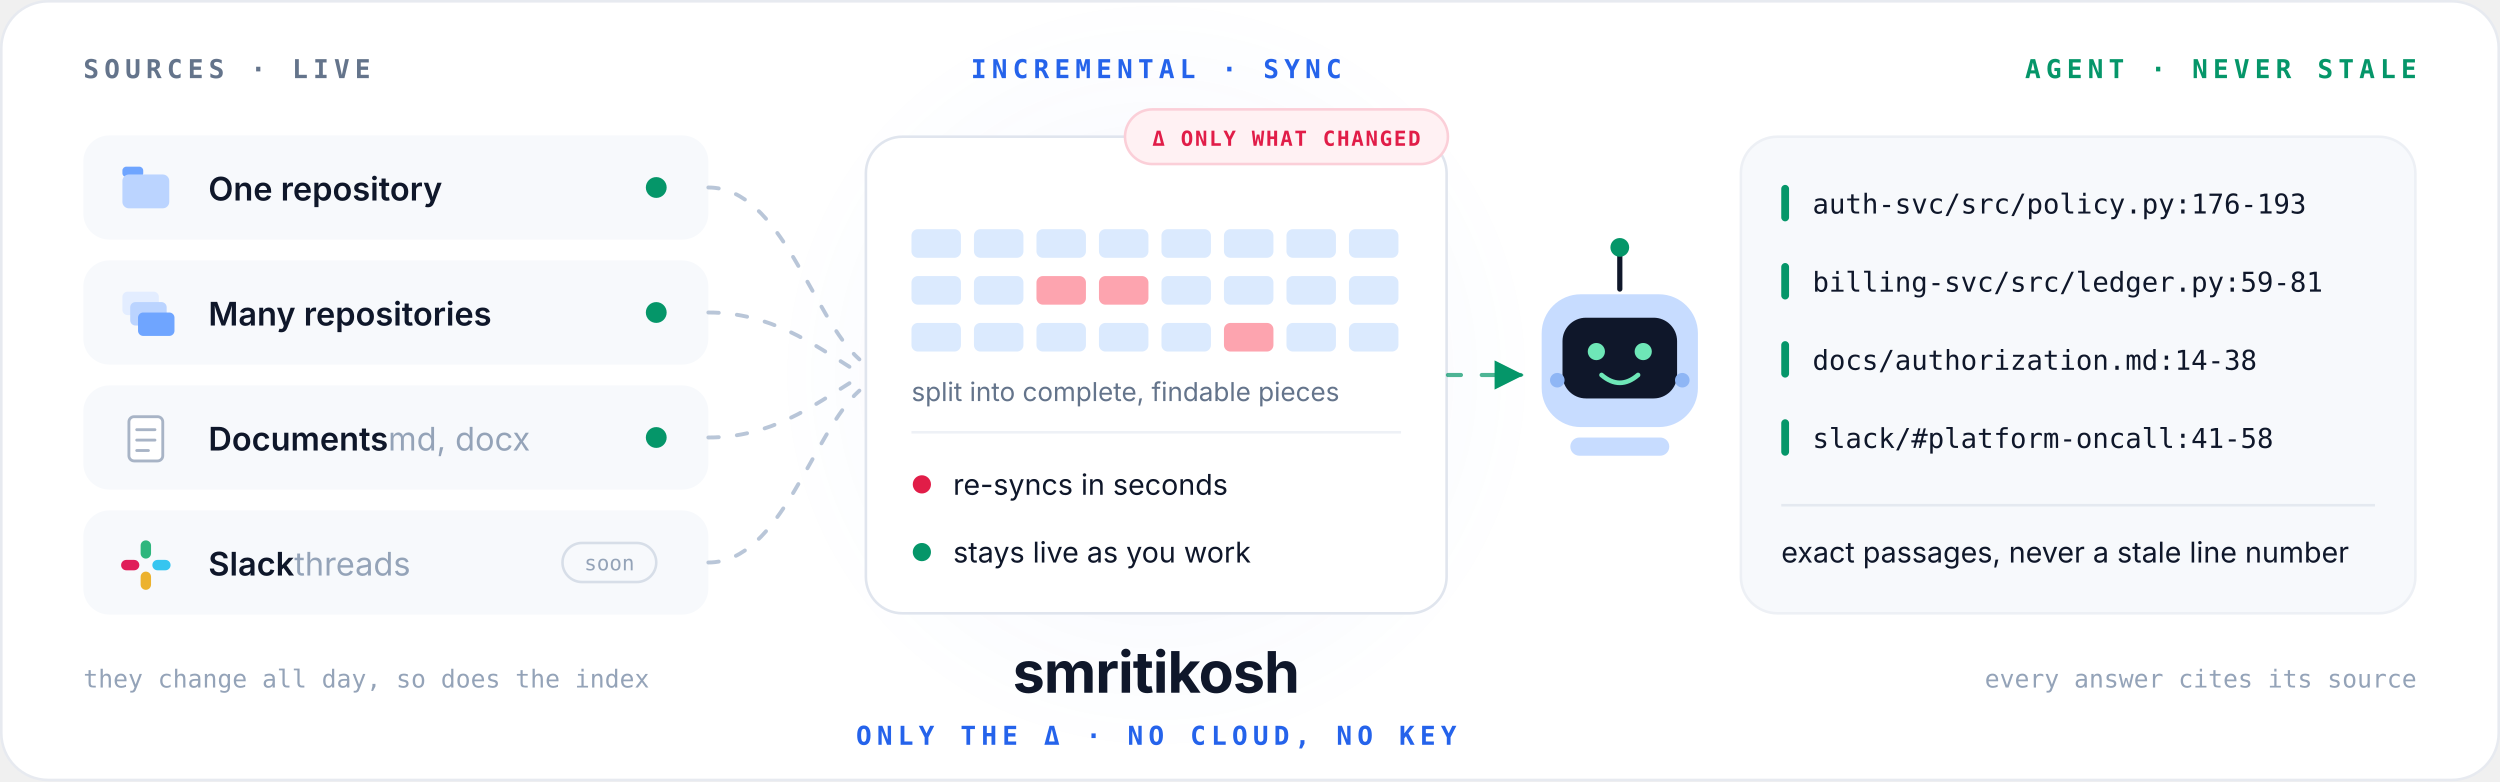
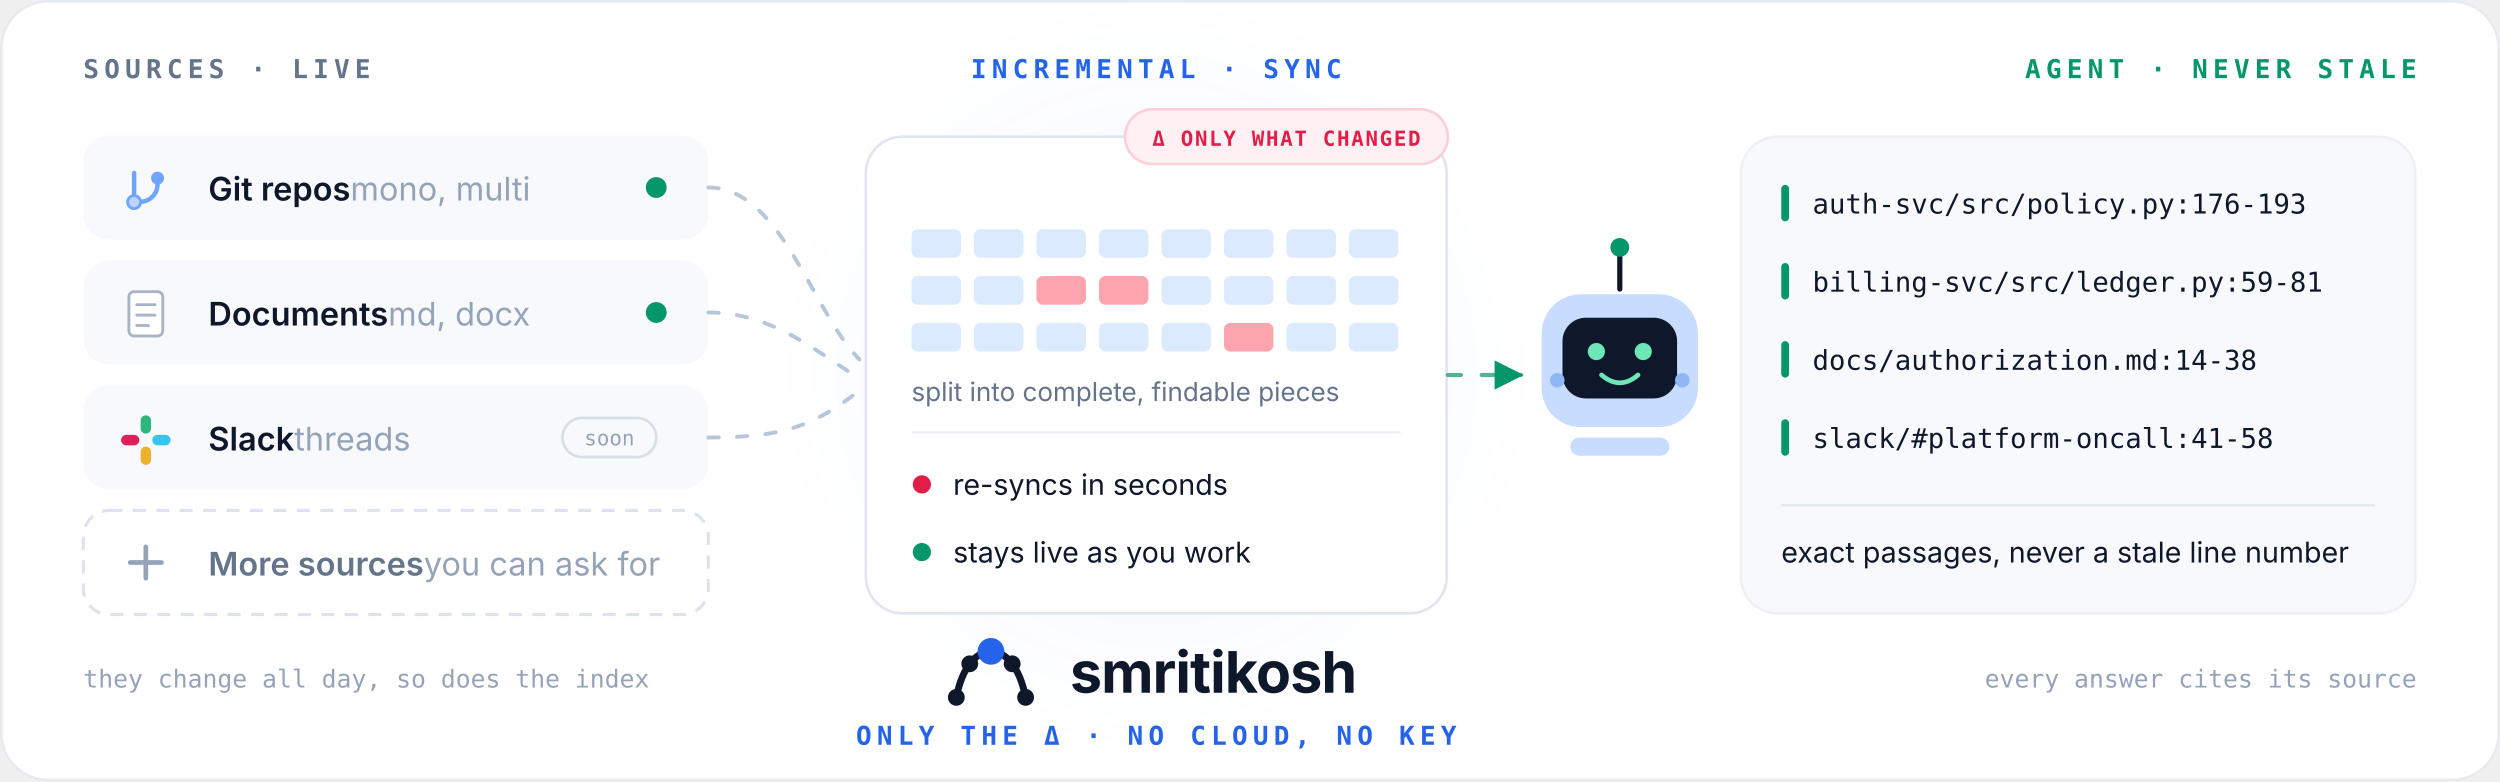
- <svg xmlns="http://www.w3.org/2000/svg" viewBox="0 0 960 300" width="960" height="300" role="img" aria-label="One repository, many repositories, documents and Slack stay live as they change. Smritikosh keeps them in sync incrementally, re-reading only the delta, and hands a coding agent a handful of exact source ranges that never go stale. Keywords: incremental sync, semantic code search, hybrid retrieval, agent context, always-fresh index, exact citations, local-first.">
+ <svg xmlns="http://www.w3.org/2000/svg" viewBox="0 0 960 300" width="960" height="300" role="img" aria-label="Git repositories, whether one monorepo or many, plus documents and Slack, stay live as they change, with more sources you can ask for on the way. Smritikosh keeps them in sync incrementally, re-reading only the delta, and hands a coding agent a handful of exact source ranges that never go stale. Keywords: incremental sync, semantic code search, hybrid retrieval, agent context, always-fresh index, exact citations, local-first.">
  <defs>
    <marker id="sk-arrow" viewBox="0 0 10 10" refX="9" refY="5" markerWidth="7" markerHeight="7" orient="auto">
      <path d="M0 0 L10 5 L0 10 z" fill="#059669" />
    </marker>
    <radialGradient id="sk-halo" cx="50%" cy="50%" r="50%">
      <stop offset="0%" stop-color="#2563EB" stop-opacity="0.07" />
      <stop offset="68%" stop-color="#2563EB" stop-opacity="0.02" />
      <stop offset="100%" stop-color="#2563EB" stop-opacity="0" />
    </radialGradient>
    <linearGradient id="sk-sweepg" x1="0" y1="0" x2="1" y2="0">
      <stop offset="0" stop-color="#2563EB" stop-opacity="0" />
      <stop offset="0.5" stop-color="#2563EB" stop-opacity="0.18" />
      <stop offset="1" stop-color="#2563EB" stop-opacity="0" />
    </linearGradient>
    <clipPath id="sk-gridclip">
      <rect x="346" y="82" width="196" height="57" rx="3" />
    </clipPath>
    <style>
      .sans{font-family:Inter,-apple-system,BlinkMacSystemFont,"Segoe UI",Roboto,Helvetica,Arial,sans-serif}
      .mono{font-family:"JetBrains Mono",ui-monospace,SFMono-Regular,Menlo,Consolas,monospace}
      .cap{font-size:10px;letter-spacing:.2em;font-weight:700}
      .ink{fill:#0F172A}
      .mut{fill:#64748B}
      .faint{fill:#94A3B8}

      .feed  { animation: sk-dash 2.6s linear infinite; }
      .out   { animation: sk-dash 1.7s linear infinite; }
      @keyframes sk-dash { to { stroke-dashoffset:-22 } }

      .live  { animation: sk-live 2s ease-in-out infinite; transform-box:fill-box; transform-origin:center; }
      @keyframes sk-live { 0%,100% { opacity:1 } 50% { opacity:.35 } }

      .dtile { animation: sk-dtile 2.4s ease-in-out infinite; }
      @keyframes sk-dtile { 0%,100% { opacity:1 } 50% { opacity:.4 } }

      .sweep { animation: sk-sweep 3.4s cubic-bezier(.45,0,.55,1) infinite; }
      @keyframes sk-sweep { from { transform:translateX(0) } to { transform:translateX(288px) } }

      .beat  { animation: sk-beat 1.4s ease-in-out infinite; transform-box:fill-box; transform-origin:center; }
      @keyframes sk-beat { 0%,100% { transform:scale(1) } 50% { transform:scale(1.35) } }

      .blink { animation: sk-blink 4.4s ease-in-out infinite; transform-box:fill-box; transform-origin:center; }
      @keyframes sk-blink { 0%,88%,100% { transform:scaleY(1) } 92% { transform:scaleY(.12) } }

      .ev    { animation: sk-ev 7.2s ease-out infinite; }
      @keyframes sk-ev {
        0%       { opacity:0; transform:translateX(-7px) }
        7%, 96%  { opacity:1; transform:translateX(0) }
        100%     { opacity:0; transform:translateX(-7px) }
      }

      @media (prefers-reduced-motion: reduce) {
        .feed,.out,.live,.dtile,.sweep,.beat,.blink,.ev { animation:none }
        .ev { opacity:1 }
      }
    </style>
  </defs>
  <rect x="0.5" y="0.5" width="959" height="299" rx="18" fill="#FFFFFF" stroke="#E7EAF0" />
  <g class="mono cap">
    <text x="32" y="30" fill="#64748B">SOURCES · LIVE</text>
    <text x="444" y="30" fill="#2563EB" text-anchor="middle">INCREMENTAL · SYNC</text>
    <text x="928" y="30" fill="#059669" text-anchor="end">AGENT · NEVER STALE</text>
  </g>
  <g>
    <rect x="32" y="52" width="240" height="40" rx="10" fill="#F7F9FC" />
    <g transform="translate(56,73)">
-       <rect x="-9" y="-9" width="8" height="4" rx="1.5" fill="#6FA5FF" />
-       <rect x="-9" y="-6" width="18" height="13" rx="2.5" fill="#BBD4FF" />
-     </g>
-     <text class="sans ink" x="80" y="77" font-size="12.5" font-weight="600">One repository</text>
+       <g fill="none" stroke="#6FA5FF" stroke-width="1.7" stroke-linecap="round">
+         <path d="M-4.5 -6.6 V 2.3" />
+         <path d="M4.5 -2.2 A 6.75 6.75 0 0 1 -2.2 4.5" />
+       </g>
+       <circle cx="4.5" cy="-4.6" r="2.5" fill="#6FA5FF" />
+       <circle cx="-4.5" cy="4.6" r="2.5" fill="#BBD4FF" stroke="#6FA5FF" stroke-width="1.1" />
+     </g>
+     <text class="sans ink" x="80" y="77" font-size="12.5" font-weight="600">Git repos<tspan class="faint" font-weight="400">  mono, multi</tspan>
+     </text>
    <circle class="live" cx="252" cy="72" r="4" fill="#059669" />
  </g>
  <g>
    <rect x="32" y="100" width="240" height="40" rx="10" fill="#F7F9FC" />
    <g transform="translate(56,121)">
-       <rect x="-9" y="-9" width="14" height="9" rx="2" fill="#E3EDFF" />
-       <rect x="-6" y="-5" width="14" height="9" rx="2" fill="#BBD4FF" />
-       <rect x="-3" y="-1" width="14" height="9" rx="2" fill="#6FA5FF" />
-     </g>
-     <text class="sans ink" x="80" y="125" font-size="12.5" font-weight="600">Many repositories</text>
-     <circle class="live" cx="252" cy="120" r="4" fill="#059669" style="animation-delay:.5s" />
-   </g>
-   <g>
-     <rect x="32" y="148" width="240" height="40" rx="10" fill="#F7F9FC" />
-     <g transform="translate(56,169)">
      <rect x="-6.5" y="-9" width="13" height="17" rx="2" fill="#FFFFFF" stroke="#A8B4C6" stroke-width="1.1" />
      <g stroke="#A8B4C6" stroke-width="1.1" stroke-linecap="round">
        <line x1="-3.5" y1="-4" x2="3.5" y2="-4" />
        <line x1="-3.5" y1="0" x2="3.5" y2="0" />
        <line x1="-3.5" y1="4" x2="1" y2="4" />
      </g>
    </g>
-     <text class="sans ink" x="80" y="173" font-size="12.5" font-weight="600">Documents<tspan class="faint" font-weight="400">  md, docx</tspan>
-     </text>
-     <circle class="live" cx="252" cy="168" r="4" fill="#059669" style="animation-delay:1s" />
-   </g>
-   <g>
-     <rect x="32" y="196" width="240" height="40" rx="10" fill="#F7F9FC" />
-     <g transform="translate(56,217)">
+     <text class="sans ink" x="80" y="125" font-size="12.5" font-weight="600">Documents<tspan class="faint" font-weight="400">  md, docx</tspan>
+     </text>
+     <circle class="live" cx="252" cy="120" r="4" fill="#059669" style="animation-delay:0.5s" />
+   </g>
+   <g>
+     <rect x="32" y="148" width="240" height="40" rx="10" fill="#F7F9FC" />
+     <g transform="translate(56,169)">
      <rect x="-2" y="-9.5" width="4" height="7" rx="2" fill="#2EB67D" />
      <rect x="2.5" y="-2" width="7" height="4" rx="2" fill="#36C5F0" />
      <rect x="-2" y="2.5" width="4" height="7" rx="2" fill="#ECB22E" />
      <rect x="-9.5" y="-2" width="7" height="4" rx="2" fill="#E01E5A" />
    </g>
-     <text class="sans ink" x="80" y="221" font-size="12.5" font-weight="600">Slack<tspan class="faint" font-weight="400">  threads</tspan>
-     </text>
-     <rect x="216" y="208.5" width="36" height="15" rx="7.5" fill="none" stroke="#D7DEE8" />
-     <text class="mono faint" x="234" y="219" font-size="8" text-anchor="middle">soon</text>
+     <text class="sans ink" x="80" y="173" font-size="12.5" font-weight="600">Slack<tspan class="faint" font-weight="400">  threads</tspan>
+     </text>
+     <rect x="216" y="160.5" width="36" height="15" rx="7.5" fill="none" stroke="#D7DEE8" />
+     <text class="mono faint" x="234" y="171" font-size="8" text-anchor="middle">soon</text>
+   </g>
+   <g>
+     <rect x="32" y="196" width="240" height="40" rx="10" fill="none" stroke="#DCE3EC" stroke-width="1.2" stroke-dasharray="5 4" />
+     <g transform="translate(56,216)" stroke="#94A3B8" stroke-width="1.8" stroke-linecap="round">
+       <line x1="-6" y1="0" x2="6" y2="0" />
+       <line x1="0" y1="-6" x2="0" y2="6" />
+     </g>
+     <text class="sans mut" x="80" y="221" font-size="12.5" font-weight="600">More sources<tspan class="faint" font-weight="400">  you can ask for</tspan>
+     </text>
  </g>
  <text class="mono faint" x="32" y="264" font-size="9.5">they change all day, so does the index</text>
  <g class="feed" fill="none" stroke="#B9C6D8" stroke-width="1.5" stroke-linecap="round" stroke-dasharray="4 7">
-     <path d="M272 72  C 300 72,  312 122, 330 138" />
-     <path d="M272 120 C 296 120, 312 132, 328 142" style="animation-delay:.5s" />
-     <path d="M272 168 C 296 168, 312 156, 328 146" style="animation-delay:1s" />
-     <path d="M272 216 C 300 216, 312 166, 330 150" style="animation-delay:1.5s" />
+     <path d="M272 72  C 300 72, 312 120, 330 138" />
+     <path d="M272 120 C 296 120, 312 134, 328 144" style="animation-delay:.5s" />
+     <path d="M272 168 C 300 168, 312 164, 330 150" style="animation-delay:1s" />
  </g>
  <circle cx="444" cy="144" r="146" fill="url(#sk-halo)" />
  <rect x="332.5" y="52.5" width="223" height="183" rx="14" fill="#FFFFFF" stroke="#E0E5EE" />
  <g fill="#DBEAFE">
    <rect x="350" y="88" width="19" height="11" rx="2.5" />
    <rect x="374" y="88" width="19" height="11" rx="2.5" />
    <rect x="398" y="88" width="19" height="11" rx="2.5" />
    <rect x="422" y="88" width="19" height="11" rx="2.5" />
    <rect x="446" y="88" width="19" height="11" rx="2.5" />
    <rect x="470" y="88" width="19" height="11" rx="2.5" />
    <rect x="494" y="88" width="19" height="11" rx="2.5" />
    <rect x="518" y="88" width="19" height="11" rx="2.5" />
    <rect x="350" y="106" width="19" height="11" rx="2.5" />
    <rect x="374" y="106" width="19" height="11" rx="2.5" />
    <rect class="dtile" fill="#FDA4AF" x="398" y="106" width="19" height="11" rx="2.5" />
    <rect class="dtile" fill="#FDA4AF" x="422" y="106" width="19" height="11" rx="2.5" style="animation-delay:.3s" />
    <rect x="446" y="106" width="19" height="11" rx="2.5" />
    <rect x="470" y="106" width="19" height="11" rx="2.5" />
    <rect x="494" y="106" width="19" height="11" rx="2.5" />
    <rect x="518" y="106" width="19" height="11" rx="2.5" />
    <rect x="350" y="124" width="19" height="11" rx="2.5" />
    <rect x="374" y="124" width="19" height="11" rx="2.5" />
    <rect x="398" y="124" width="19" height="11" rx="2.5" />
    <rect x="422" y="124" width="19" height="11" rx="2.5" />
    <rect x="446" y="124" width="19" height="11" rx="2.5" />
    <rect class="dtile" fill="#FDA4AF" x="470" y="124" width="19" height="11" rx="2.5" style="animation-delay:.6s" />
    <rect x="494" y="124" width="19" height="11" rx="2.5" />
    <rect x="518" y="124" width="19" height="11" rx="2.5" />
  </g>
  <g clip-path="url(#sk-gridclip)">
    <rect class="sweep" x="276" y="82" width="70" height="57" fill="url(#sk-sweepg)" />
  </g>
  <text class="sans mut" x="350" y="154" font-size="10">split into complete, findable pieces</text>
  <line x1="350" y1="166" x2="538" y2="166" stroke="#EEF1F6" stroke-width="1" />
  <circle cx="354" cy="186" r="3.5" fill="#E11D48" />
  <text class="sans ink" x="366" y="190" font-size="11">re-syncs in seconds</text>
  <circle class="live" cx="354" cy="212" r="3.5" fill="#059669" />
  <text class="sans ink" x="366" y="216" font-size="11">stays live as you work</text>
  <rect x="432" y="42" width="124" height="21" rx="10.5" fill="#FFF1F3" stroke="#FBCFD8" />
  <text class="mono" x="494" y="56" font-size="8" font-weight="700" letter-spacing=".08em" fill="#E11D48" text-anchor="middle">Δ ONLY WHAT CHANGED</text>
-   <text class="sans" x="444" y="266" font-size="22" font-weight="700" letter-spacing="-0.015em" fill="#0F172A" text-anchor="middle">smritikosh</text>
+   <g transform="translate(362.29,239.67) scale(0.38)">
+     <path d="M 13 74 C 25 12 71 12 83 74" fill="none" stroke="#0F172A" stroke-width="7" stroke-linecap="round" />
+     <circle cx="13" cy="74" r="8.5" fill="#0F172A" />
+     <circle cx="26.58" cy="40.07" r="8.5" fill="#0F172A" />
+     <circle cx="69.42" cy="40.07" r="8.5" fill="#0F172A" />
+     <circle cx="83" cy="74" r="8.5" fill="#0F172A" />
+     <circle cx="48" cy="27.5" r="13.5" fill="#2563EB" />
+   </g>
+   <text class="sans" x="466" y="266" font-size="22" font-weight="700" letter-spacing="-0.015em" fill="#0F172A" text-anchor="middle">smritikosh</text>
  <text class="mono cap" x="444" y="286" font-size="9.5" fill="#2563EB" text-anchor="middle">ONLY THE Δ · NO CLOUD, NO KEY</text>
  <path class="out" d="M556 144 H 584" fill="none" stroke="#059669" stroke-opacity="0.7" stroke-width="1.6" stroke-linecap="round" stroke-dasharray="5 8" marker-end="url(#sk-arrow)" />
  <g transform="translate(622,142)">
    <line x1="0" y1="-44" x2="0" y2="-31" stroke="#0F172A" stroke-width="2" stroke-linecap="round" />
    <circle class="beat" cx="0" cy="-47" r="3.6" fill="#059669" />
    <rect x="-30" y="-29" width="60" height="51" rx="15" fill="#C7DCFF" />
    <rect x="-22" y="-20" width="44" height="31" rx="9" fill="#0F172A" />
    <g fill="#6EE7B7" class="blink">
      <circle cx="-9" cy="-7" r="3.3" />
      <circle cx="9" cy="-7" r="3.3" />
    </g>
    <path d="M-7 2 Q 0 8 7 2" stroke="#6EE7B7" stroke-width="1.8" fill="none" stroke-linecap="round" />
    <circle cx="-24" cy="4" r="2.8" fill="#8FB6F5" />
    <circle cx="24" cy="4" r="2.8" fill="#8FB6F5" />
    <rect x="-19" y="26" width="38" height="7" rx="3.5" fill="#C7DCFF" />
  </g>
  <rect x="668.5" y="52.5" width="259" height="183" rx="14" fill="#F7F9FC" stroke="#EDF0F5" />
  <g class="ev">
    <rect x="684" y="71" width="3" height="14" rx="1.5" fill="#059669" />
    <text class="mono ink" x="696" y="82" font-size="10.5">auth-svc/src/policy.py:176-193</text>
  </g>
  <g class="ev" style="animation-delay:.25s">
    <rect x="684" y="101" width="3" height="14" rx="1.5" fill="#059669" />
    <text class="mono ink" x="696" y="112" font-size="10.5">billing-svc/src/ledger.py:59-81</text>
  </g>
  <g class="ev" style="animation-delay:.5s">
    <rect x="684" y="131" width="3" height="14" rx="1.5" fill="#059669" />
    <text class="mono ink" x="696" y="142" font-size="10.5">docs/authorization.md:14-38</text>
  </g>
  <g class="ev" style="animation-delay:.75s">
    <rect x="684" y="161" width="3" height="14" rx="1.5" fill="#059669" />
    <text class="mono ink" x="696" y="172" font-size="10.5">slack/#platform-oncall:41-58</text>
  </g>
  <line x1="684" y1="194" x2="912" y2="194" stroke="#E4E9F0" stroke-width="1" />
  <text class="sans ink" x="684" y="216" font-size="11">exact passages, never a stale line number</text>
  <text class="mono faint" x="928" y="264" font-size="9.5" text-anchor="end">every answer cites its source</text>
</svg>
